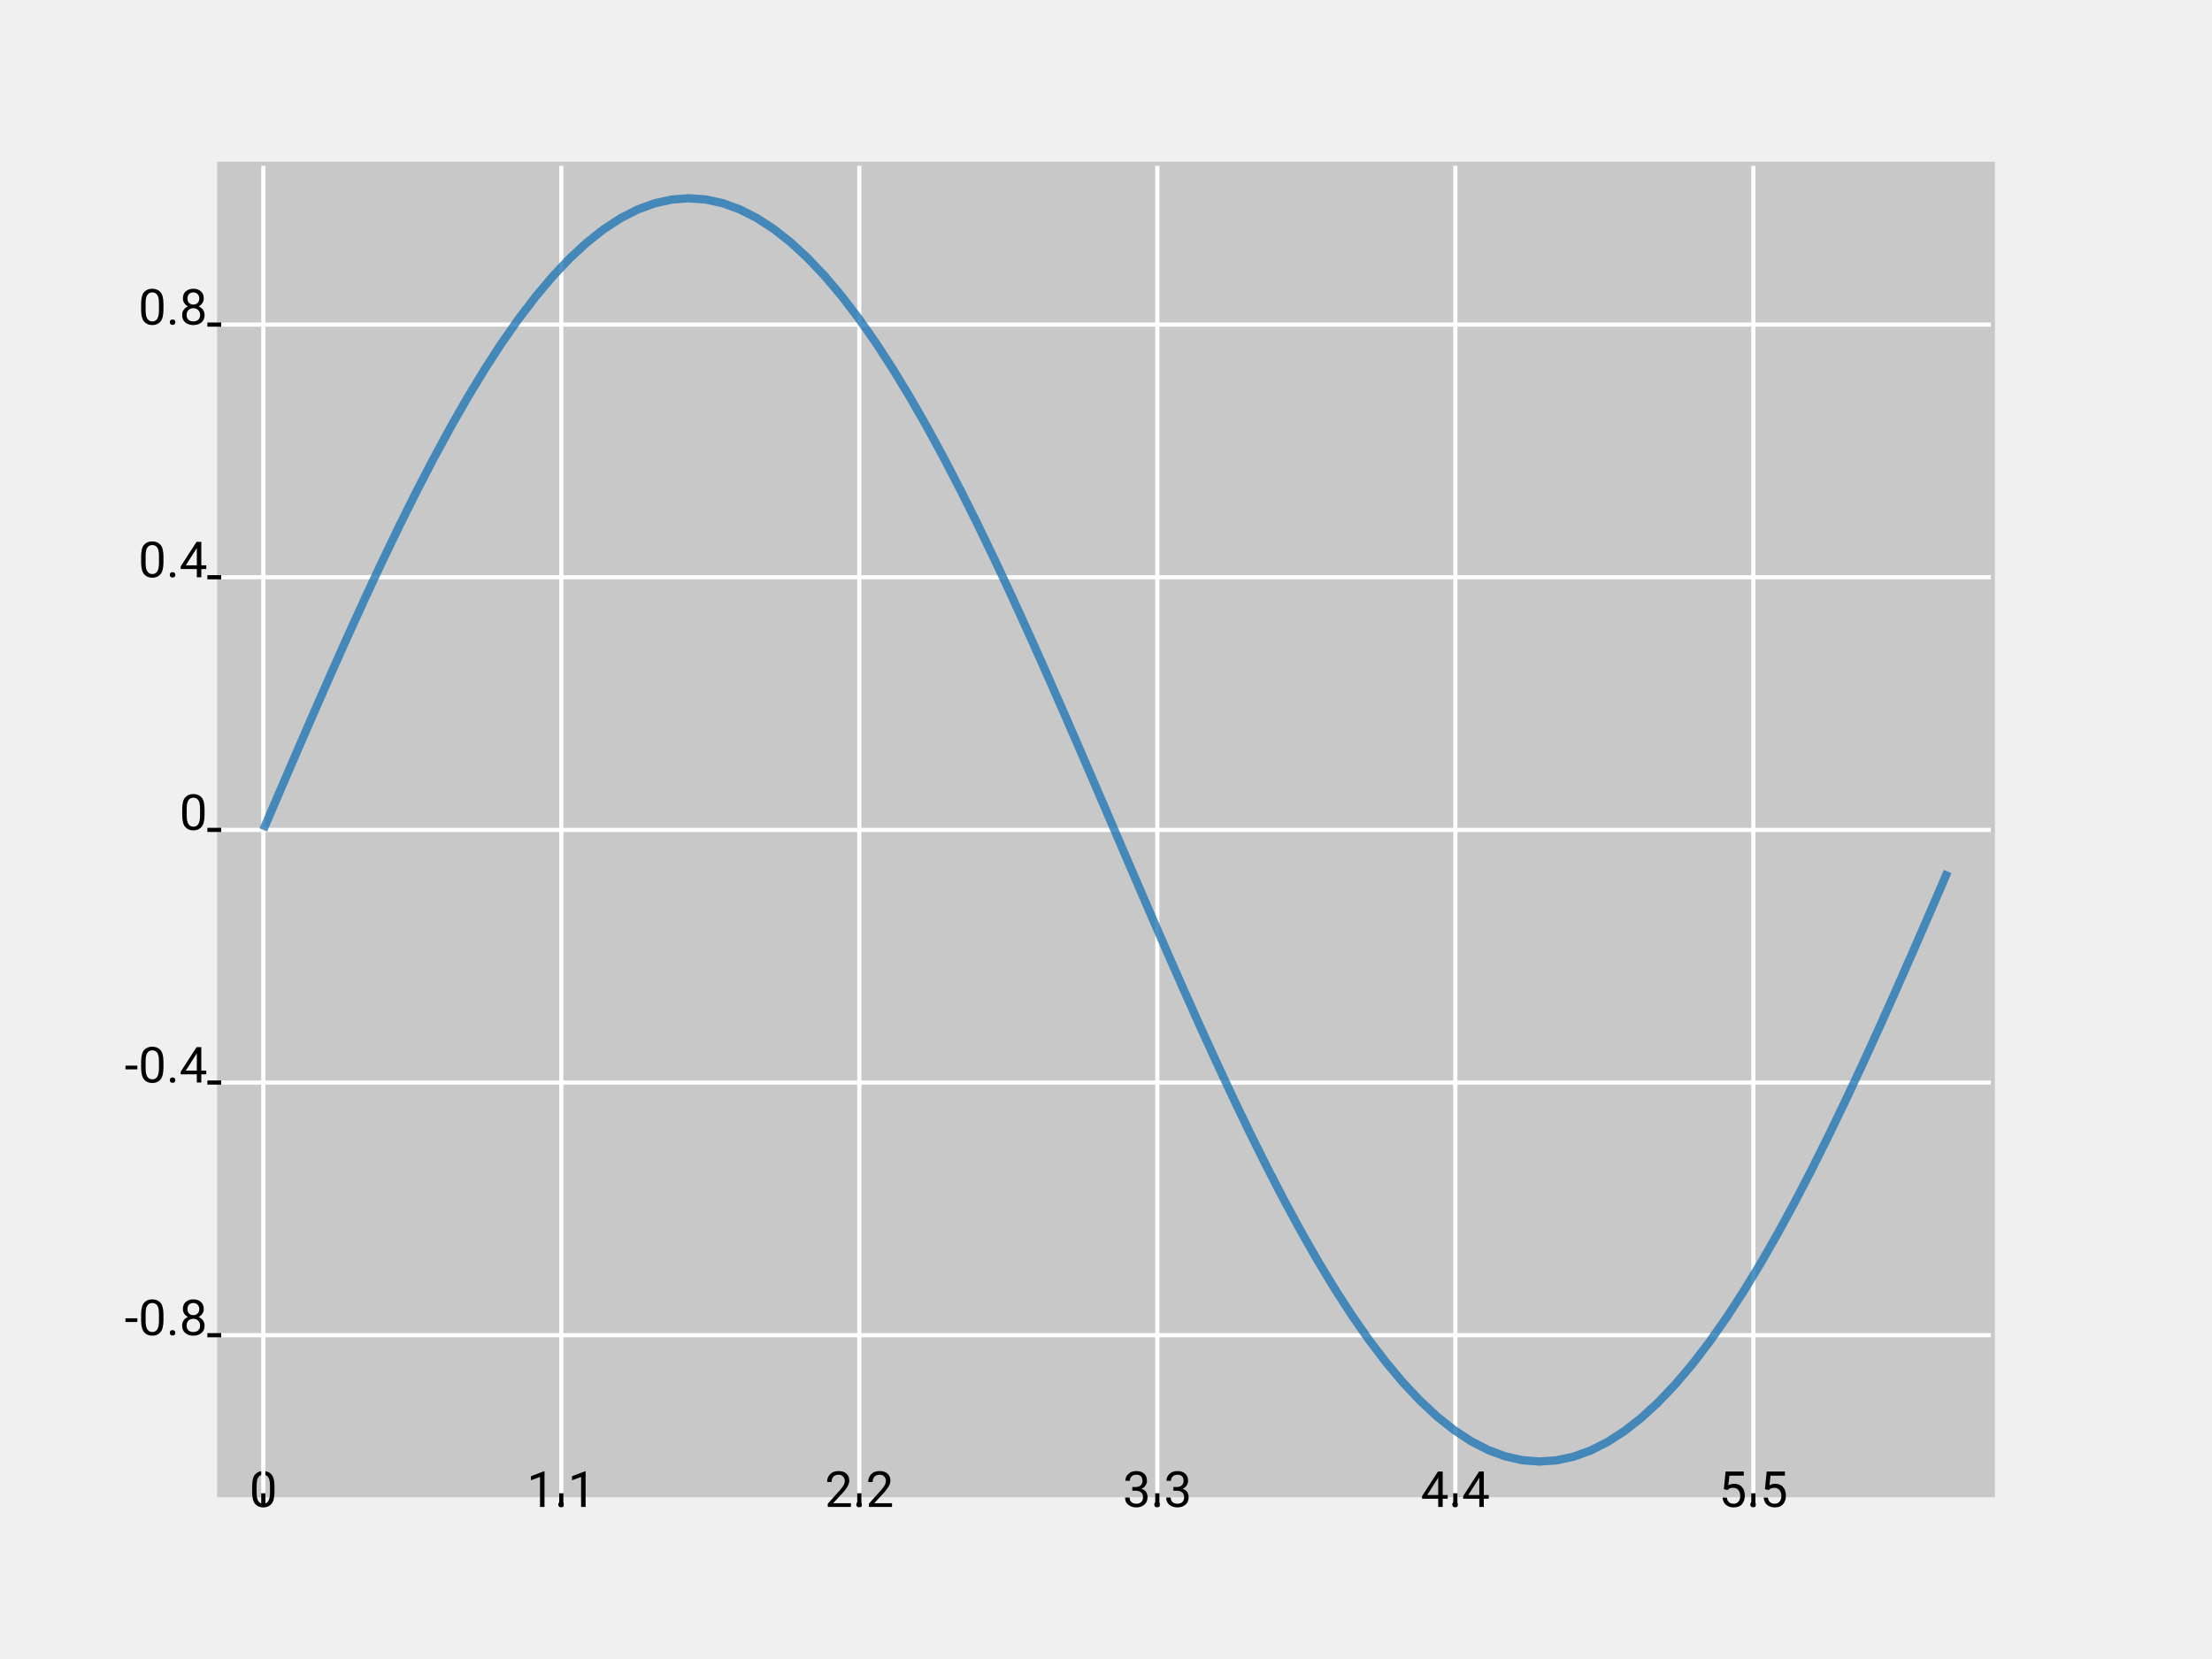
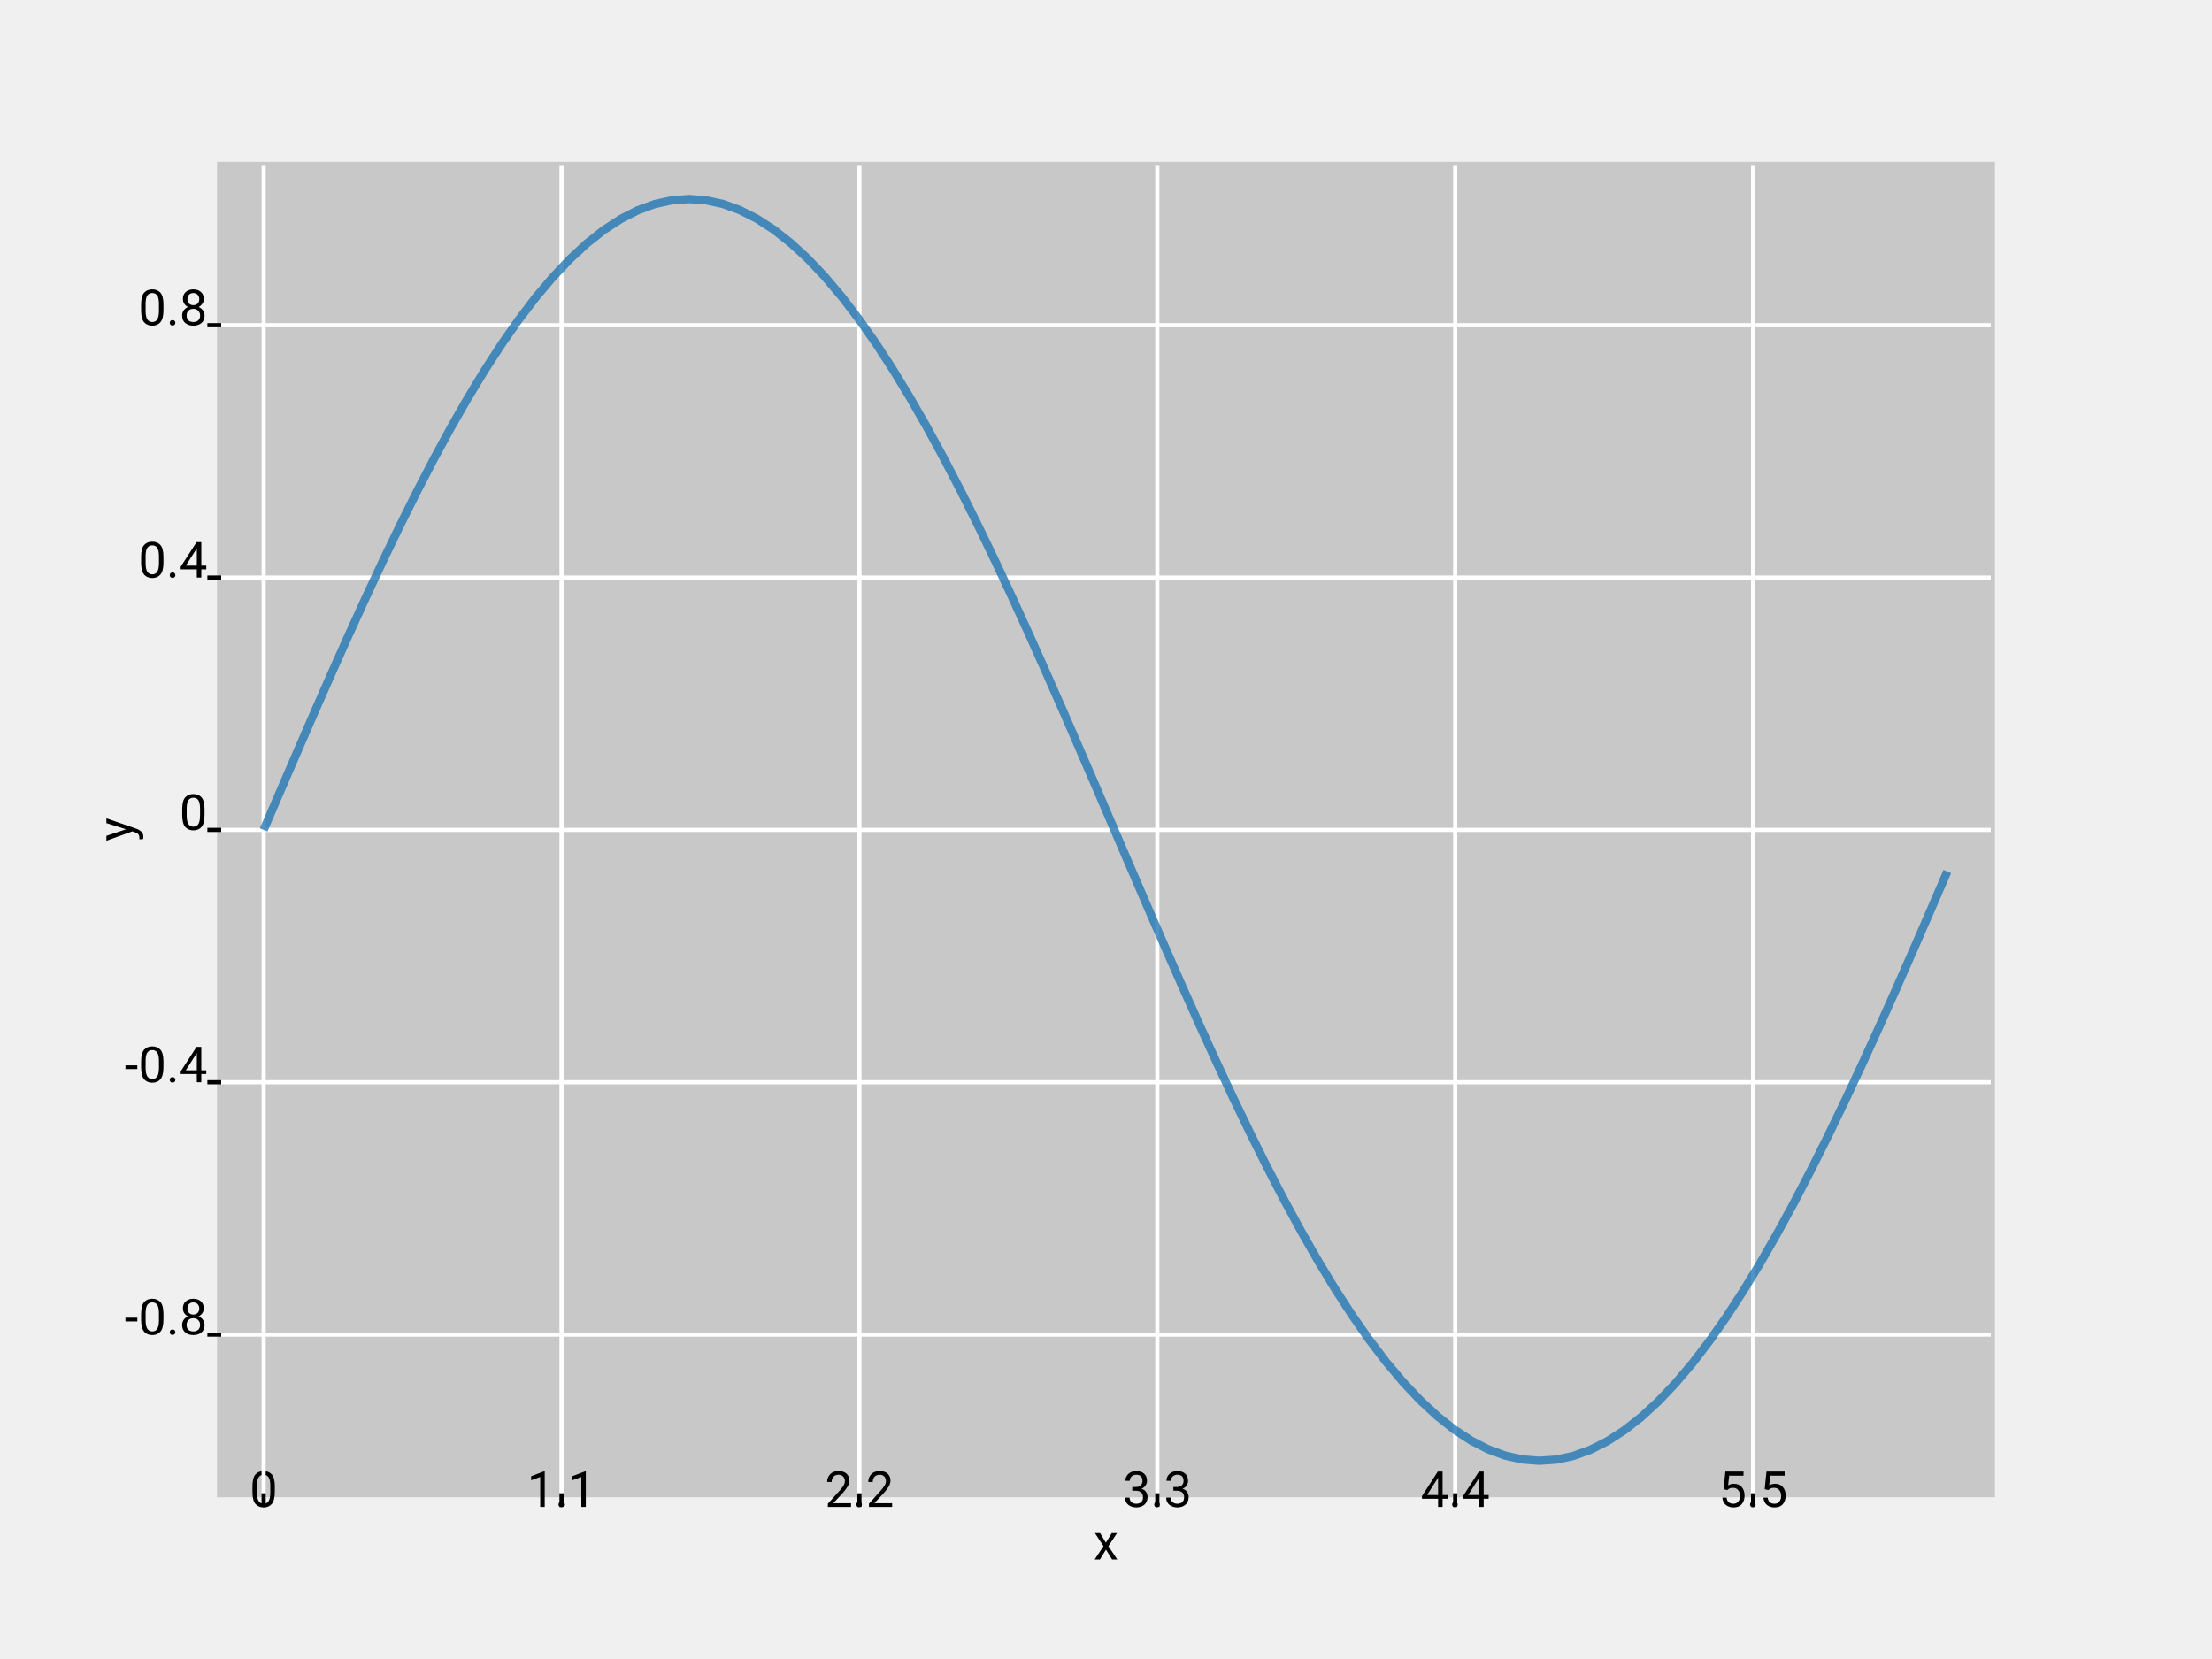
<svg xmlns="http://www.w3.org/2000/svg" width="800px" height="600px" version="1.1">
  <rect x="80" y="60" width="640" height="480" fill="#c8c8c8" fill-opacity="1" stroke="#c8c8c8" stroke-opacity="1" stroke-width="3">
</rect>
-   <text x="95.229" y="545" font-family="Roboto" font-size="18" text-anchor="middle" alignment-baseline="hanging" fill="#000000" fill-opacity="1">0</text>
-   <text x="203.007" y="545" font-family="Roboto" font-size="18" text-anchor="middle" alignment-baseline="hanging" fill="#000000" fill-opacity="1">1.1</text>
-   <text x="310.785" y="545" font-family="Roboto" font-size="18" text-anchor="middle" alignment-baseline="hanging" fill="#000000" fill-opacity="1">2.2</text>
-   <text x="418.563" y="545" font-family="Roboto" font-size="18" text-anchor="middle" alignment-baseline="hanging" fill="#000000" fill-opacity="1">3.3</text>
-   <text x="526.341" y="545" font-family="Roboto" font-size="18" text-anchor="middle" alignment-baseline="hanging" fill="#000000" fill-opacity="1">4.4</text>
-   <text x="634.119" y="545" font-family="Roboto" font-size="18" text-anchor="middle" alignment-baseline="hanging" fill="#000000" fill-opacity="1">5.5</text>
-   <text x="75" y="482.892" font-family="Roboto" font-size="18" text-anchor="end" alignment-baseline="middle" fill="#000000" fill-opacity="1">-0.8</text>
-   <text x="75" y="391.517" font-family="Roboto" font-size="18" text-anchor="end" alignment-baseline="middle" fill="#000000" fill-opacity="1">-0.4</text>
+   <text x="95.346" y="545" font-family="Roboto" font-size="18" text-anchor="middle" alignment-baseline="hanging" fill="#000000" fill-opacity="1">0</text>
+   <text x="203.082" y="545" font-family="Roboto" font-size="18" text-anchor="middle" alignment-baseline="hanging" fill="#000000" fill-opacity="1">1.1</text>
+   <text x="310.819" y="545" font-family="Roboto" font-size="18" text-anchor="middle" alignment-baseline="hanging" fill="#000000" fill-opacity="1">2.2</text>
+   <text x="418.556" y="545" font-family="Roboto" font-size="18" text-anchor="middle" alignment-baseline="hanging" fill="#000000" fill-opacity="1">3.3</text>
+   <text x="526.292" y="545" font-family="Roboto" font-size="18" text-anchor="middle" alignment-baseline="hanging" fill="#000000" fill-opacity="1">4.4</text>
+   <text x="634.029" y="545" font-family="Roboto" font-size="18" text-anchor="middle" alignment-baseline="hanging" fill="#000000" fill-opacity="1">5.5</text>
+   <text x="75" y="482.674" font-family="Roboto" font-size="18" text-anchor="end" alignment-baseline="middle" fill="#000000" fill-opacity="1">-0.8</text>
+   <text x="75" y="391.409" font-family="Roboto" font-size="18" text-anchor="end" alignment-baseline="middle" fill="#000000" fill-opacity="1">-0.4</text>
  <text x="75" y="300.143" font-family="Roboto" font-size="18" text-anchor="end" alignment-baseline="middle" fill="#000000" fill-opacity="1">0</text>
-   <text x="75" y="208.769" font-family="Roboto" font-size="18" text-anchor="end" alignment-baseline="middle" fill="#000000" fill-opacity="1">0.4</text>
-   <text x="75" y="117.394" font-family="Roboto" font-size="18" text-anchor="end" alignment-baseline="middle" fill="#000000" fill-opacity="1">0.8</text>
-   <path d=" M 95.229 545 L 95.229 540 M 203.007 545 L 203.007 540 M 310.785 545 L 310.785 540 M 418.563 545 L 418.563 540 M 526.341 545 L 526.341 540 M 634.119 545 L 634.119 540 M 75 482.892 L 80 482.892 M 75 391.517 L 80 391.517 M 75 300.143 L 80 300.143 M 75 208.769 L 80 208.769 M 75 117.394 L 80 117.394" stroke="#000000" stroke-opacity="1" stroke-width="1.5" fill-opacity="0" />
-   <path d=" M 95.229 60 L 95.229 540 M 203.007 60 L 203.007 540 M 310.785 60 L 310.785 540 M 418.563 60 L 418.563 540 M 526.341 60 L 526.341 540 M 634.119 60 L 634.119 540 M 80 482.892 L 720 482.892 M 80 391.517 L 720 391.517 M 80 300.143 L 720 300.143 M 80 208.769 L 720 208.769 M 80 117.394 L 720 117.394" stroke="#ffffff" stroke-opacity="1" stroke-width="1.5" fill-opacity="0" />
-   <path stroke="#1f77b4" stroke-opacity="0.784" stroke-width="3" fill-opacity="0" d=" M 95.229 300.143 L 101.382 285.807 L 107.535 271.527 L 113.688 257.36 L 119.842 243.362 L 125.995 229.587 L 132.148 216.091 L 138.301 202.926 L 144.454 190.144 L 150.607 177.796 L 156.76 165.931 L 162.914 154.594 L 169.067 143.832 L 175.22 133.685 L 181.373 124.195 L 187.526 115.399 L 193.679 107.331 L 199.832 100.023 L 205.986 93.504 L 212.139 87.8 L 218.292 82.933 L 224.445 78.922 L 230.598 75.784 L 236.751 73.53 L 242.904 72.169 L 249.058 71.707 L 255.211 72.146 L 261.364 73.484 L 267.517 75.715 L 273.67 78.832 L 279.823 82.82 L 285.977 87.666 L 292.13 93.349 L 298.283 99.848 L 304.436 107.136 L 310.589 115.185 L 316.742 123.963 L 322.895 133.436 L 329.048 143.567 L 335.202 154.314 L 341.355 165.637 L 347.508 177.489 L 353.661 189.826 L 359.814 202.597 L 365.967 215.753 L 372.12 229.241 L 378.274 243.009 L 384.427 257.003 L 390.58 271.166 L 396.733 285.444 L 402.886 299.779 L 409.039 314.116 L 415.192 328.398 L 421.346 342.569 L 427.499 356.572 L 433.652 370.353 L 439.805 383.857 L 445.958 397.031 L 452.111 409.823 L 458.265 422.182 L 464.418 434.061 L 470.571 445.411 L 476.724 456.189 L 482.877 466.352 L 489.03 475.859 L 495.183 484.673 L 501.337 492.76 L 507.49 500.088 L 513.643 506.627 L 519.796 512.352 L 525.949 517.241 L 532.102 521.273 L 538.255 524.434 L 544.409 526.71 L 550.562 528.094 L 556.715 528.578 L 562.868 528.162 L 569.021 526.847 L 575.174 524.638 L 581.327 521.544 L 587.481 517.578 L 593.634 512.754 L 599.787 507.091 L 605.94 500.613 L 612.093 493.345 L 618.246 485.314 L 624.399 476.554 L 630.553 467.098 L 636.706 456.984 L 642.859 446.252 L 649.012 434.944 L 655.165 423.104 L 661.318 410.779 L 667.471 398.018 L 673.625 384.871 L 679.778 371.391 L 685.931 357.629 L 692.084 343.641 L 698.237 329.481 L 704.39 315.206">
-     <animate attributeName="d" repeatCount="indefinite" begin="0s" dur="0s" values=" M 95.229 300.143 L 101.382 285.807 L 107.535 271.527 L 113.688 257.36 L 119.842 243.362 L 125.995 229.587 L 132.148 216.091 L 138.301 202.926 L 144.454 190.144 L 150.607 177.796 L 156.76 165.931 L 162.914 154.594 L 169.067 143.832 L 175.22 133.685 L 181.373 124.195 L 187.526 115.399 L 193.679 107.331 L 199.832 100.023 L 205.986 93.504 L 212.139 87.8 L 218.292 82.933 L 224.445 78.922 L 230.598 75.784 L 236.751 73.53 L 242.904 72.169 L 249.058 71.707 L 255.211 72.146 L 261.364 73.484 L 267.517 75.715 L 273.67 78.832 L 279.823 82.82 L 285.977 87.666 L 292.13 93.349 L 298.283 99.848 L 304.436 107.136 L 310.589 115.185 L 316.742 123.963 L 322.895 133.436 L 329.048 143.567 L 335.202 154.314 L 341.355 165.637 L 347.508 177.489 L 353.661 189.826 L 359.814 202.597 L 365.967 215.753 L 372.12 229.241 L 378.274 243.009 L 384.427 257.003 L 390.58 271.166 L 396.733 285.444 L 402.886 299.779 L 409.039 314.116 L 415.192 328.398 L 421.346 342.569 L 427.499 356.572 L 433.652 370.353 L 439.805 383.857 L 445.958 397.031 L 452.111 409.823 L 458.265 422.182 L 464.418 434.061 L 470.571 445.411 L 476.724 456.189 L 482.877 466.352 L 489.03 475.859 L 495.183 484.673 L 501.337 492.76 L 507.49 500.088 L 513.643 506.627 L 519.796 512.352 L 525.949 517.241 L 532.102 521.273 L 538.255 524.434 L 544.409 526.71 L 550.562 528.094 L 556.715 528.578 L 562.868 528.162 L 569.021 526.847 L 575.174 524.638 L 581.327 521.544 L 587.481 517.578 L 593.634 512.754 L 599.787 507.091 L 605.94 500.613 L 612.093 493.345 L 618.246 485.314 L 624.399 476.554 L 630.553 467.098 L 636.706 456.984 L 642.859 446.252 L 649.012 434.944 L 655.165 423.104 L 661.318 410.779 L 667.471 398.018 L 673.625 384.871 L 679.778 371.391 L 685.931 357.629 L 692.084 343.641 L 698.237 329.481 L 704.39 315.206" keyTimes="-nan" />
+   <text x="75" y="208.878" font-family="Roboto" font-size="18" text-anchor="end" alignment-baseline="middle" fill="#000000" fill-opacity="1">0.4</text>
+   <text x="75" y="117.612" font-family="Roboto" font-size="18" text-anchor="end" alignment-baseline="middle" fill="#000000" fill-opacity="1">0.8</text>
+   <path d=" M 95.346 545 L 95.346 540 M 203.082 545 L 203.082 540 M 310.819 545 L 310.819 540 M 418.556 545 L 418.556 540 M 526.292 545 L 526.292 540 M 634.029 545 L 634.029 540 M 75 482.674 L 80 482.674 M 75 391.409 L 80 391.409 M 75 300.143 L 80 300.143 M 75 208.878 L 80 208.878 M 75 117.612 L 80 117.612" stroke="#000000" stroke-opacity="1" stroke-width="1.5" fill-opacity="0" />
+   <path d=" M 95.346 60 L 95.346 540 M 203.082 60 L 203.082 540 M 310.819 60 L 310.819 540 M 418.556 60 L 418.556 540 M 526.292 60 L 526.292 540 M 634.029 60 L 634.029 540 M 80 482.674 L 720 482.674 M 80 391.409 L 720 391.409 M 80 300.143 L 720 300.143 M 80 208.878 L 720 208.878 M 80 117.612 L 720 117.612" stroke="#ffffff" stroke-opacity="1" stroke-width="1.5" fill-opacity="0" />
+   <text x="400" y="564" font-family="Roboto" font-size="18" text-anchor="middle" alignment-baseline="hanging" fill="#000000" fill-opacity="1">x</text>
+   <text x="0" y="0" font-family="Roboto" font-size="18" text-anchor="middle" alignment-baseline="baseline" fill="#000000" fill-opacity="1" transform="matrix(-4.37114e-08 -1 1 -4.37114e-08 48 300)">y</text>
+   <path stroke="#1f77b4" stroke-opacity="0.784" stroke-width="3" fill-opacity="0" d=" M 95.346 300.143 L 101.497 285.824 L 107.647 271.561 L 113.798 257.411 L 119.949 243.429 L 126.1 229.671 L 132.25 216.191 L 138.401 203.042 L 144.552 190.275 L 150.703 177.942 L 156.854 166.091 L 163.004 154.768 L 169.155 144.018 L 175.306 133.884 L 181.457 124.405 L 187.608 115.619 L 193.758 107.56 L 199.909 100.261 L 206.06 93.75 L 212.211 88.053 L 218.361 83.191 L 224.512 79.185 L 230.663 76.051 L 236.814 73.799 L 242.965 72.44 L 249.115 71.979 L 255.266 72.418 L 261.417 73.754 L 267.568 75.983 L 273.719 79.095 L 279.869 83.079 L 286.02 87.919 L 292.171 93.595 L 298.322 100.086 L 304.472 107.366 L 310.623 115.405 L 316.774 124.173 L 322.925 133.635 L 329.076 143.753 L 335.226 154.488 L 341.377 165.797 L 347.528 177.635 L 353.679 189.957 L 359.83 202.713 L 365.98 215.853 L 372.131 229.326 L 378.282 243.077 L 384.433 257.054 L 390.583 271.2 L 396.734 285.461 L 402.885 299.78 L 409.036 314.1 L 415.187 328.365 L 421.337 342.518 L 427.488 356.505 L 433.639 370.269 L 439.79 383.757 L 445.941 396.916 L 452.091 409.692 L 458.242 422.037 L 464.393 433.901 L 470.544 445.238 L 476.694 456.003 L 482.845 466.154 L 488.996 475.65 L 495.147 484.453 L 501.298 492.531 L 507.448 499.85 L 513.599 506.381 L 519.75 512.099 L 525.901 516.982 L 532.051 521.01 L 538.202 524.167 L 544.353 526.441 L 550.504 527.822 L 556.655 528.306 L 562.805 527.891 L 568.956 526.577 L 575.107 524.371 L 581.258 521.281 L 587.409 517.319 L 593.559 512.5 L 599.71 506.845 L 605.861 500.374 L 612.012 493.115 L 618.162 485.094 L 624.313 476.344 L 630.464 466.899 L 636.615 456.798 L 642.766 446.078 L 648.916 434.783 L 655.067 422.957 L 661.218 410.647 L 667.369 397.902 L 673.52 384.771 L 679.67 371.306 L 685.821 357.561 L 691.972 343.589 L 698.123 329.446 L 704.273 315.188">
+     <animate attributeName="d" repeatCount="indefinite" begin="0s" dur="0s" values=" M 95.346 300.143 L 101.497 285.824 L 107.647 271.561 L 113.798 257.411 L 119.949 243.429 L 126.1 229.671 L 132.25 216.191 L 138.401 203.042 L 144.552 190.275 L 150.703 177.942 L 156.854 166.091 L 163.004 154.768 L 169.155 144.018 L 175.306 133.884 L 181.457 124.405 L 187.608 115.619 L 193.758 107.56 L 199.909 100.261 L 206.06 93.75 L 212.211 88.053 L 218.361 83.191 L 224.512 79.185 L 230.663 76.051 L 236.814 73.799 L 242.965 72.44 L 249.115 71.979 L 255.266 72.418 L 261.417 73.754 L 267.568 75.983 L 273.719 79.095 L 279.869 83.079 L 286.02 87.919 L 292.171 93.595 L 298.322 100.086 L 304.472 107.366 L 310.623 115.405 L 316.774 124.173 L 322.925 133.635 L 329.076 143.753 L 335.226 154.488 L 341.377 165.797 L 347.528 177.635 L 353.679 189.957 L 359.83 202.713 L 365.98 215.853 L 372.131 229.326 L 378.282 243.077 L 384.433 257.054 L 390.583 271.2 L 396.734 285.461 L 402.885 299.78 L 409.036 314.1 L 415.187 328.365 L 421.337 342.518 L 427.488 356.505 L 433.639 370.269 L 439.79 383.757 L 445.941 396.916 L 452.091 409.692 L 458.242 422.037 L 464.393 433.901 L 470.544 445.238 L 476.694 456.003 L 482.845 466.154 L 488.996 475.65 L 495.147 484.453 L 501.298 492.531 L 507.448 499.85 L 513.599 506.381 L 519.75 512.099 L 525.901 516.982 L 532.051 521.01 L 538.202 524.167 L 544.353 526.441 L 550.504 527.822 L 556.655 528.306 L 562.805 527.891 L 568.956 526.577 L 575.107 524.371 L 581.258 521.281 L 587.409 517.319 L 593.559 512.5 L 599.71 506.845 L 605.861 500.374 L 612.012 493.115 L 618.162 485.094 L 624.313 476.344 L 630.464 466.899 L 636.615 456.798 L 642.766 446.078 L 648.916 434.783 L 655.067 422.957 L 661.218 410.647 L 667.369 397.902 L 673.52 384.771 L 679.67 371.306 L 685.821 357.561 L 691.972 343.589 L 698.123 329.446 L 704.273 315.188" keyTimes="-nan" />
  </path>
-   <circle cx="95.23" cy="300.1" r="6" fill="#1f77b4" fill-opacity="0" stroke="#000000" stroke-opacity="0" stroke-width="3">
- </circle>
-   <circle cx="101.4" cy="285.8" r="6" fill="#1f77b4" fill-opacity="0" stroke="#000000" stroke-opacity="0" stroke-width="3">
- </circle>
-   <circle cx="107.5" cy="271.5" r="6" fill="#1f77b4" fill-opacity="0" stroke="#000000" stroke-opacity="0" stroke-width="3">
- </circle>
-   <circle cx="113.7" cy="257.4" r="6" fill="#1f77b4" fill-opacity="0" stroke="#000000" stroke-opacity="0" stroke-width="3">
- </circle>
-   <circle cx="119.8" cy="243.4" r="6" fill="#1f77b4" fill-opacity="0" stroke="#000000" stroke-opacity="0" stroke-width="3">
- </circle>
-   <circle cx="126" cy="229.6" r="6" fill="#1f77b4" fill-opacity="0" stroke="#000000" stroke-opacity="0" stroke-width="3">
- </circle>
-   <circle cx="132.1" cy="216.1" r="6" fill="#1f77b4" fill-opacity="0" stroke="#000000" stroke-opacity="0" stroke-width="3">
- </circle>
-   <circle cx="138.3" cy="202.9" r="6" fill="#1f77b4" fill-opacity="0" stroke="#000000" stroke-opacity="0" stroke-width="3">
- </circle>
-   <circle cx="144.5" cy="190.1" r="6" fill="#1f77b4" fill-opacity="0" stroke="#000000" stroke-opacity="0" stroke-width="3">
- </circle>
-   <circle cx="150.6" cy="177.8" r="6" fill="#1f77b4" fill-opacity="0" stroke="#000000" stroke-opacity="0" stroke-width="3">
- </circle>
-   <circle cx="156.8" cy="165.9" r="6" fill="#1f77b4" fill-opacity="0" stroke="#000000" stroke-opacity="0" stroke-width="3">
- </circle>
-   <circle cx="162.9" cy="154.6" r="6" fill="#1f77b4" fill-opacity="0" stroke="#000000" stroke-opacity="0" stroke-width="3">
- </circle>
-   <circle cx="169.1" cy="143.8" r="6" fill="#1f77b4" fill-opacity="0" stroke="#000000" stroke-opacity="0" stroke-width="3">
- </circle>
-   <circle cx="175.2" cy="133.7" r="6" fill="#1f77b4" fill-opacity="0" stroke="#000000" stroke-opacity="0" stroke-width="3">
- </circle>
-   <circle cx="181.4" cy="124.2" r="6" fill="#1f77b4" fill-opacity="0" stroke="#000000" stroke-opacity="0" stroke-width="3">
- </circle>
-   <circle cx="187.5" cy="115.4" r="6" fill="#1f77b4" fill-opacity="0" stroke="#000000" stroke-opacity="0" stroke-width="3">
- </circle>
-   <circle cx="193.7" cy="107.3" r="6" fill="#1f77b4" fill-opacity="0" stroke="#000000" stroke-opacity="0" stroke-width="3">
- </circle>
-   <circle cx="199.8" cy="100" r="6" fill="#1f77b4" fill-opacity="0" stroke="#000000" stroke-opacity="0" stroke-width="3">
- </circle>
-   <circle cx="206" cy="93.5" r="6" fill="#1f77b4" fill-opacity="0" stroke="#000000" stroke-opacity="0" stroke-width="3">
- </circle>
-   <circle cx="212.1" cy="87.8" r="6" fill="#1f77b4" fill-opacity="0" stroke="#000000" stroke-opacity="0" stroke-width="3">
- </circle>
-   <circle cx="218.3" cy="82.93" r="6" fill="#1f77b4" fill-opacity="0" stroke="#000000" stroke-opacity="0" stroke-width="3">
- </circle>
-   <circle cx="224.4" cy="78.92" r="6" fill="#1f77b4" fill-opacity="0" stroke="#000000" stroke-opacity="0" stroke-width="3">
- </circle>
-   <circle cx="230.6" cy="75.78" r="6" fill="#1f77b4" fill-opacity="0" stroke="#000000" stroke-opacity="0" stroke-width="3">
- </circle>
-   <circle cx="236.8" cy="73.53" r="6" fill="#1f77b4" fill-opacity="0" stroke="#000000" stroke-opacity="0" stroke-width="3">
- </circle>
-   <circle cx="242.9" cy="72.17" r="6" fill="#1f77b4" fill-opacity="0" stroke="#000000" stroke-opacity="0" stroke-width="3">
- </circle>
-   <circle cx="249.1" cy="71.71" r="6" fill="#1f77b4" fill-opacity="0" stroke="#000000" stroke-opacity="0" stroke-width="3">
- </circle>
-   <circle cx="255.2" cy="72.15" r="6" fill="#1f77b4" fill-opacity="0" stroke="#000000" stroke-opacity="0" stroke-width="3">
- </circle>
-   <circle cx="261.4" cy="73.48" r="6" fill="#1f77b4" fill-opacity="0" stroke="#000000" stroke-opacity="0" stroke-width="3">
- </circle>
-   <circle cx="267.5" cy="75.72" r="6" fill="#1f77b4" fill-opacity="0" stroke="#000000" stroke-opacity="0" stroke-width="3">
- </circle>
-   <circle cx="273.7" cy="78.83" r="6" fill="#1f77b4" fill-opacity="0" stroke="#000000" stroke-opacity="0" stroke-width="3">
- </circle>
-   <circle cx="279.8" cy="82.82" r="6" fill="#1f77b4" fill-opacity="0" stroke="#000000" stroke-opacity="0" stroke-width="3">
- </circle>
-   <circle cx="286" cy="87.67" r="6" fill="#1f77b4" fill-opacity="0" stroke="#000000" stroke-opacity="0" stroke-width="3">
- </circle>
-   <circle cx="292.1" cy="93.35" r="6" fill="#1f77b4" fill-opacity="0" stroke="#000000" stroke-opacity="0" stroke-width="3">
- </circle>
-   <circle cx="298.3" cy="99.85" r="6" fill="#1f77b4" fill-opacity="0" stroke="#000000" stroke-opacity="0" stroke-width="3">
- </circle>
-   <circle cx="304.4" cy="107.1" r="6" fill="#1f77b4" fill-opacity="0" stroke="#000000" stroke-opacity="0" stroke-width="3">
- </circle>
-   <circle cx="310.6" cy="115.2" r="6" fill="#1f77b4" fill-opacity="0" stroke="#000000" stroke-opacity="0" stroke-width="3">
- </circle>
-   <circle cx="316.7" cy="124" r="6" fill="#1f77b4" fill-opacity="0" stroke="#000000" stroke-opacity="0" stroke-width="3">
- </circle>
-   <circle cx="322.9" cy="133.4" r="6" fill="#1f77b4" fill-opacity="0" stroke="#000000" stroke-opacity="0" stroke-width="3">
- </circle>
-   <circle cx="329" cy="143.6" r="6" fill="#1f77b4" fill-opacity="0" stroke="#000000" stroke-opacity="0" stroke-width="3">
- </circle>
-   <circle cx="335.2" cy="154.3" r="6" fill="#1f77b4" fill-opacity="0" stroke="#000000" stroke-opacity="0" stroke-width="3">
- </circle>
-   <circle cx="341.4" cy="165.6" r="6" fill="#1f77b4" fill-opacity="0" stroke="#000000" stroke-opacity="0" stroke-width="3">
- </circle>
-   <circle cx="347.5" cy="177.5" r="6" fill="#1f77b4" fill-opacity="0" stroke="#000000" stroke-opacity="0" stroke-width="3">
- </circle>
-   <circle cx="353.7" cy="189.8" r="6" fill="#1f77b4" fill-opacity="0" stroke="#000000" stroke-opacity="0" stroke-width="3">
- </circle>
-   <circle cx="359.8" cy="202.6" r="6" fill="#1f77b4" fill-opacity="0" stroke="#000000" stroke-opacity="0" stroke-width="3">
- </circle>
-   <circle cx="366" cy="215.8" r="6" fill="#1f77b4" fill-opacity="0" stroke="#000000" stroke-opacity="0" stroke-width="3">
- </circle>
-   <circle cx="372.1" cy="229.2" r="6" fill="#1f77b4" fill-opacity="0" stroke="#000000" stroke-opacity="0" stroke-width="3">
- </circle>
-   <circle cx="378.3" cy="243" r="6" fill="#1f77b4" fill-opacity="0" stroke="#000000" stroke-opacity="0" stroke-width="3">
- </circle>
-   <circle cx="384.4" cy="257" r="6" fill="#1f77b4" fill-opacity="0" stroke="#000000" stroke-opacity="0" stroke-width="3">
+   <circle cx="95.35" cy="300.1" r="6" fill="#1f77b4" fill-opacity="0" stroke="#000000" stroke-opacity="0" stroke-width="3">
+ </circle>
+   <circle cx="101.5" cy="285.8" r="6" fill="#1f77b4" fill-opacity="0" stroke="#000000" stroke-opacity="0" stroke-width="3">
+ </circle>
+   <circle cx="107.6" cy="271.6" r="6" fill="#1f77b4" fill-opacity="0" stroke="#000000" stroke-opacity="0" stroke-width="3">
+ </circle>
+   <circle cx="113.8" cy="257.4" r="6" fill="#1f77b4" fill-opacity="0" stroke="#000000" stroke-opacity="0" stroke-width="3">
+ </circle>
+   <circle cx="119.9" cy="243.4" r="6" fill="#1f77b4" fill-opacity="0" stroke="#000000" stroke-opacity="0" stroke-width="3">
+ </circle>
+   <circle cx="126.1" cy="229.7" r="6" fill="#1f77b4" fill-opacity="0" stroke="#000000" stroke-opacity="0" stroke-width="3">
+ </circle>
+   <circle cx="132.3" cy="216.2" r="6" fill="#1f77b4" fill-opacity="0" stroke="#000000" stroke-opacity="0" stroke-width="3">
+ </circle>
+   <circle cx="138.4" cy="203" r="6" fill="#1f77b4" fill-opacity="0" stroke="#000000" stroke-opacity="0" stroke-width="3">
+ </circle>
+   <circle cx="144.6" cy="190.3" r="6" fill="#1f77b4" fill-opacity="0" stroke="#000000" stroke-opacity="0" stroke-width="3">
+ </circle>
+   <circle cx="150.7" cy="177.9" r="6" fill="#1f77b4" fill-opacity="0" stroke="#000000" stroke-opacity="0" stroke-width="3">
+ </circle>
+   <circle cx="156.9" cy="166.1" r="6" fill="#1f77b4" fill-opacity="0" stroke="#000000" stroke-opacity="0" stroke-width="3">
+ </circle>
+   <circle cx="163" cy="154.8" r="6" fill="#1f77b4" fill-opacity="0" stroke="#000000" stroke-opacity="0" stroke-width="3">
+ </circle>
+   <circle cx="169.2" cy="144" r="6" fill="#1f77b4" fill-opacity="0" stroke="#000000" stroke-opacity="0" stroke-width="3">
+ </circle>
+   <circle cx="175.3" cy="133.9" r="6" fill="#1f77b4" fill-opacity="0" stroke="#000000" stroke-opacity="0" stroke-width="3">
+ </circle>
+   <circle cx="181.5" cy="124.4" r="6" fill="#1f77b4" fill-opacity="0" stroke="#000000" stroke-opacity="0" stroke-width="3">
+ </circle>
+   <circle cx="187.6" cy="115.6" r="6" fill="#1f77b4" fill-opacity="0" stroke="#000000" stroke-opacity="0" stroke-width="3">
+ </circle>
+   <circle cx="193.8" cy="107.6" r="6" fill="#1f77b4" fill-opacity="0" stroke="#000000" stroke-opacity="0" stroke-width="3">
+ </circle>
+   <circle cx="199.9" cy="100.3" r="6" fill="#1f77b4" fill-opacity="0" stroke="#000000" stroke-opacity="0" stroke-width="3">
+ </circle>
+   <circle cx="206.1" cy="93.75" r="6" fill="#1f77b4" fill-opacity="0" stroke="#000000" stroke-opacity="0" stroke-width="3">
+ </circle>
+   <circle cx="212.2" cy="88.05" r="6" fill="#1f77b4" fill-opacity="0" stroke="#000000" stroke-opacity="0" stroke-width="3">
+ </circle>
+   <circle cx="218.4" cy="83.19" r="6" fill="#1f77b4" fill-opacity="0" stroke="#000000" stroke-opacity="0" stroke-width="3">
+ </circle>
+   <circle cx="224.5" cy="79.19" r="6" fill="#1f77b4" fill-opacity="0" stroke="#000000" stroke-opacity="0" stroke-width="3">
+ </circle>
+   <circle cx="230.7" cy="76.05" r="6" fill="#1f77b4" fill-opacity="0" stroke="#000000" stroke-opacity="0" stroke-width="3">
+ </circle>
+   <circle cx="236.8" cy="73.8" r="6" fill="#1f77b4" fill-opacity="0" stroke="#000000" stroke-opacity="0" stroke-width="3">
+ </circle>
+   <circle cx="243" cy="72.44" r="6" fill="#1f77b4" fill-opacity="0" stroke="#000000" stroke-opacity="0" stroke-width="3">
+ </circle>
+   <circle cx="249.1" cy="71.98" r="6" fill="#1f77b4" fill-opacity="0" stroke="#000000" stroke-opacity="0" stroke-width="3">
+ </circle>
+   <circle cx="255.3" cy="72.42" r="6" fill="#1f77b4" fill-opacity="0" stroke="#000000" stroke-opacity="0" stroke-width="3">
+ </circle>
+   <circle cx="261.4" cy="73.75" r="6" fill="#1f77b4" fill-opacity="0" stroke="#000000" stroke-opacity="0" stroke-width="3">
+ </circle>
+   <circle cx="267.6" cy="75.98" r="6" fill="#1f77b4" fill-opacity="0" stroke="#000000" stroke-opacity="0" stroke-width="3">
+ </circle>
+   <circle cx="273.7" cy="79.1" r="6" fill="#1f77b4" fill-opacity="0" stroke="#000000" stroke-opacity="0" stroke-width="3">
+ </circle>
+   <circle cx="279.9" cy="83.08" r="6" fill="#1f77b4" fill-opacity="0" stroke="#000000" stroke-opacity="0" stroke-width="3">
+ </circle>
+   <circle cx="286" cy="87.92" r="6" fill="#1f77b4" fill-opacity="0" stroke="#000000" stroke-opacity="0" stroke-width="3">
+ </circle>
+   <circle cx="292.2" cy="93.6" r="6" fill="#1f77b4" fill-opacity="0" stroke="#000000" stroke-opacity="0" stroke-width="3">
+ </circle>
+   <circle cx="298.3" cy="100.1" r="6" fill="#1f77b4" fill-opacity="0" stroke="#000000" stroke-opacity="0" stroke-width="3">
+ </circle>
+   <circle cx="304.5" cy="107.4" r="6" fill="#1f77b4" fill-opacity="0" stroke="#000000" stroke-opacity="0" stroke-width="3">
+ </circle>
+   <circle cx="310.6" cy="115.4" r="6" fill="#1f77b4" fill-opacity="0" stroke="#000000" stroke-opacity="0" stroke-width="3">
+ </circle>
+   <circle cx="316.8" cy="124.2" r="6" fill="#1f77b4" fill-opacity="0" stroke="#000000" stroke-opacity="0" stroke-width="3">
+ </circle>
+   <circle cx="322.9" cy="133.6" r="6" fill="#1f77b4" fill-opacity="0" stroke="#000000" stroke-opacity="0" stroke-width="3">
+ </circle>
+   <circle cx="329.1" cy="143.8" r="6" fill="#1f77b4" fill-opacity="0" stroke="#000000" stroke-opacity="0" stroke-width="3">
+ </circle>
+   <circle cx="335.2" cy="154.5" r="6" fill="#1f77b4" fill-opacity="0" stroke="#000000" stroke-opacity="0" stroke-width="3">
+ </circle>
+   <circle cx="341.4" cy="165.8" r="6" fill="#1f77b4" fill-opacity="0" stroke="#000000" stroke-opacity="0" stroke-width="3">
+ </circle>
+   <circle cx="347.5" cy="177.6" r="6" fill="#1f77b4" fill-opacity="0" stroke="#000000" stroke-opacity="0" stroke-width="3">
+ </circle>
+   <circle cx="353.7" cy="190" r="6" fill="#1f77b4" fill-opacity="0" stroke="#000000" stroke-opacity="0" stroke-width="3">
+ </circle>
+   <circle cx="359.8" cy="202.7" r="6" fill="#1f77b4" fill-opacity="0" stroke="#000000" stroke-opacity="0" stroke-width="3">
+ </circle>
+   <circle cx="366" cy="215.9" r="6" fill="#1f77b4" fill-opacity="0" stroke="#000000" stroke-opacity="0" stroke-width="3">
+ </circle>
+   <circle cx="372.1" cy="229.3" r="6" fill="#1f77b4" fill-opacity="0" stroke="#000000" stroke-opacity="0" stroke-width="3">
+ </circle>
+   <circle cx="378.3" cy="243.1" r="6" fill="#1f77b4" fill-opacity="0" stroke="#000000" stroke-opacity="0" stroke-width="3">
+ </circle>
+   <circle cx="384.4" cy="257.1" r="6" fill="#1f77b4" fill-opacity="0" stroke="#000000" stroke-opacity="0" stroke-width="3">
</circle>
  <circle cx="390.6" cy="271.2" r="6" fill="#1f77b4" fill-opacity="0" stroke="#000000" stroke-opacity="0" stroke-width="3">
</circle>
-   <circle cx="396.7" cy="285.4" r="6" fill="#1f77b4" fill-opacity="0" stroke="#000000" stroke-opacity="0" stroke-width="3">
+   <circle cx="396.7" cy="285.5" r="6" fill="#1f77b4" fill-opacity="0" stroke="#000000" stroke-opacity="0" stroke-width="3">
</circle>
  <circle cx="402.9" cy="299.8" r="6" fill="#1f77b4" fill-opacity="0" stroke="#000000" stroke-opacity="0" stroke-width="3">
</circle>
  <circle cx="409" cy="314.1" r="6" fill="#1f77b4" fill-opacity="0" stroke="#000000" stroke-opacity="0" stroke-width="3">
</circle>
  <circle cx="415.2" cy="328.4" r="6" fill="#1f77b4" fill-opacity="0" stroke="#000000" stroke-opacity="0" stroke-width="3">
</circle>
-   <circle cx="421.3" cy="342.6" r="6" fill="#1f77b4" fill-opacity="0" stroke="#000000" stroke-opacity="0" stroke-width="3">
- </circle>
-   <circle cx="427.5" cy="356.6" r="6" fill="#1f77b4" fill-opacity="0" stroke="#000000" stroke-opacity="0" stroke-width="3">
- </circle>
-   <circle cx="433.7" cy="370.4" r="6" fill="#1f77b4" fill-opacity="0" stroke="#000000" stroke-opacity="0" stroke-width="3">
- </circle>
-   <circle cx="439.8" cy="383.9" r="6" fill="#1f77b4" fill-opacity="0" stroke="#000000" stroke-opacity="0" stroke-width="3">
- </circle>
-   <circle cx="446" cy="397" r="6" fill="#1f77b4" fill-opacity="0" stroke="#000000" stroke-opacity="0" stroke-width="3">
- </circle>
-   <circle cx="452.1" cy="409.8" r="6" fill="#1f77b4" fill-opacity="0" stroke="#000000" stroke-opacity="0" stroke-width="3">
- </circle>
-   <circle cx="458.3" cy="422.2" r="6" fill="#1f77b4" fill-opacity="0" stroke="#000000" stroke-opacity="0" stroke-width="3">
- </circle>
-   <circle cx="464.4" cy="434.1" r="6" fill="#1f77b4" fill-opacity="0" stroke="#000000" stroke-opacity="0" stroke-width="3">
- </circle>
-   <circle cx="470.6" cy="445.4" r="6" fill="#1f77b4" fill-opacity="0" stroke="#000000" stroke-opacity="0" stroke-width="3">
- </circle>
-   <circle cx="476.7" cy="456.2" r="6" fill="#1f77b4" fill-opacity="0" stroke="#000000" stroke-opacity="0" stroke-width="3">
- </circle>
-   <circle cx="482.9" cy="466.4" r="6" fill="#1f77b4" fill-opacity="0" stroke="#000000" stroke-opacity="0" stroke-width="3">
- </circle>
-   <circle cx="489" cy="475.9" r="6" fill="#1f77b4" fill-opacity="0" stroke="#000000" stroke-opacity="0" stroke-width="3">
- </circle>
-   <circle cx="495.2" cy="484.7" r="6" fill="#1f77b4" fill-opacity="0" stroke="#000000" stroke-opacity="0" stroke-width="3">
- </circle>
-   <circle cx="501.3" cy="492.8" r="6" fill="#1f77b4" fill-opacity="0" stroke="#000000" stroke-opacity="0" stroke-width="3">
- </circle>
-   <circle cx="507.5" cy="500.1" r="6" fill="#1f77b4" fill-opacity="0" stroke="#000000" stroke-opacity="0" stroke-width="3">
- </circle>
-   <circle cx="513.6" cy="506.6" r="6" fill="#1f77b4" fill-opacity="0" stroke="#000000" stroke-opacity="0" stroke-width="3">
- </circle>
-   <circle cx="519.8" cy="512.4" r="6" fill="#1f77b4" fill-opacity="0" stroke="#000000" stroke-opacity="0" stroke-width="3">
- </circle>
-   <circle cx="525.9" cy="517.2" r="6" fill="#1f77b4" fill-opacity="0" stroke="#000000" stroke-opacity="0" stroke-width="3">
- </circle>
-   <circle cx="532.1" cy="521.3" r="6" fill="#1f77b4" fill-opacity="0" stroke="#000000" stroke-opacity="0" stroke-width="3">
- </circle>
-   <circle cx="538.3" cy="524.4" r="6" fill="#1f77b4" fill-opacity="0" stroke="#000000" stroke-opacity="0" stroke-width="3">
- </circle>
-   <circle cx="544.4" cy="526.7" r="6" fill="#1f77b4" fill-opacity="0" stroke="#000000" stroke-opacity="0" stroke-width="3">
- </circle>
-   <circle cx="550.6" cy="528.1" r="6" fill="#1f77b4" fill-opacity="0" stroke="#000000" stroke-opacity="0" stroke-width="3">
- </circle>
-   <circle cx="556.7" cy="528.6" r="6" fill="#1f77b4" fill-opacity="0" stroke="#000000" stroke-opacity="0" stroke-width="3">
- </circle>
-   <circle cx="562.9" cy="528.2" r="6" fill="#1f77b4" fill-opacity="0" stroke="#000000" stroke-opacity="0" stroke-width="3">
- </circle>
-   <circle cx="569" cy="526.8" r="6" fill="#1f77b4" fill-opacity="0" stroke="#000000" stroke-opacity="0" stroke-width="3">
- </circle>
-   <circle cx="575.2" cy="524.6" r="6" fill="#1f77b4" fill-opacity="0" stroke="#000000" stroke-opacity="0" stroke-width="3">
- </circle>
-   <circle cx="581.3" cy="521.5" r="6" fill="#1f77b4" fill-opacity="0" stroke="#000000" stroke-opacity="0" stroke-width="3">
- </circle>
-   <circle cx="587.5" cy="517.6" r="6" fill="#1f77b4" fill-opacity="0" stroke="#000000" stroke-opacity="0" stroke-width="3">
- </circle>
-   <circle cx="593.6" cy="512.8" r="6" fill="#1f77b4" fill-opacity="0" stroke="#000000" stroke-opacity="0" stroke-width="3">
- </circle>
-   <circle cx="599.8" cy="507.1" r="6" fill="#1f77b4" fill-opacity="0" stroke="#000000" stroke-opacity="0" stroke-width="3">
- </circle>
-   <circle cx="605.9" cy="500.6" r="6" fill="#1f77b4" fill-opacity="0" stroke="#000000" stroke-opacity="0" stroke-width="3">
- </circle>
-   <circle cx="612.1" cy="493.3" r="6" fill="#1f77b4" fill-opacity="0" stroke="#000000" stroke-opacity="0" stroke-width="3">
- </circle>
-   <circle cx="618.2" cy="485.3" r="6" fill="#1f77b4" fill-opacity="0" stroke="#000000" stroke-opacity="0" stroke-width="3">
- </circle>
-   <circle cx="624.4" cy="476.6" r="6" fill="#1f77b4" fill-opacity="0" stroke="#000000" stroke-opacity="0" stroke-width="3">
- </circle>
-   <circle cx="630.6" cy="467.1" r="6" fill="#1f77b4" fill-opacity="0" stroke="#000000" stroke-opacity="0" stroke-width="3">
- </circle>
-   <circle cx="636.7" cy="457" r="6" fill="#1f77b4" fill-opacity="0" stroke="#000000" stroke-opacity="0" stroke-width="3">
- </circle>
-   <circle cx="642.9" cy="446.3" r="6" fill="#1f77b4" fill-opacity="0" stroke="#000000" stroke-opacity="0" stroke-width="3">
- </circle>
-   <circle cx="649" cy="434.9" r="6" fill="#1f77b4" fill-opacity="0" stroke="#000000" stroke-opacity="0" stroke-width="3">
- </circle>
-   <circle cx="655.2" cy="423.1" r="6" fill="#1f77b4" fill-opacity="0" stroke="#000000" stroke-opacity="0" stroke-width="3">
- </circle>
-   <circle cx="661.3" cy="410.8" r="6" fill="#1f77b4" fill-opacity="0" stroke="#000000" stroke-opacity="0" stroke-width="3">
- </circle>
-   <circle cx="667.5" cy="398" r="6" fill="#1f77b4" fill-opacity="0" stroke="#000000" stroke-opacity="0" stroke-width="3">
- </circle>
-   <circle cx="673.6" cy="384.9" r="6" fill="#1f77b4" fill-opacity="0" stroke="#000000" stroke-opacity="0" stroke-width="3">
- </circle>
-   <circle cx="679.8" cy="371.4" r="6" fill="#1f77b4" fill-opacity="0" stroke="#000000" stroke-opacity="0" stroke-width="3">
- </circle>
-   <circle cx="685.9" cy="357.6" r="6" fill="#1f77b4" fill-opacity="0" stroke="#000000" stroke-opacity="0" stroke-width="3">
- </circle>
-   <circle cx="692.1" cy="343.6" r="6" fill="#1f77b4" fill-opacity="0" stroke="#000000" stroke-opacity="0" stroke-width="3">
- </circle>
-   <circle cx="698.2" cy="329.5" r="6" fill="#1f77b4" fill-opacity="0" stroke="#000000" stroke-opacity="0" stroke-width="3">
- </circle>
-   <circle cx="704.4" cy="315.2" r="6" fill="#1f77b4" fill-opacity="0" stroke="#000000" stroke-opacity="0" stroke-width="3">
+   <circle cx="421.3" cy="342.5" r="6" fill="#1f77b4" fill-opacity="0" stroke="#000000" stroke-opacity="0" stroke-width="3">
+ </circle>
+   <circle cx="427.5" cy="356.5" r="6" fill="#1f77b4" fill-opacity="0" stroke="#000000" stroke-opacity="0" stroke-width="3">
+ </circle>
+   <circle cx="433.6" cy="370.3" r="6" fill="#1f77b4" fill-opacity="0" stroke="#000000" stroke-opacity="0" stroke-width="3">
+ </circle>
+   <circle cx="439.8" cy="383.8" r="6" fill="#1f77b4" fill-opacity="0" stroke="#000000" stroke-opacity="0" stroke-width="3">
+ </circle>
+   <circle cx="445.9" cy="396.9" r="6" fill="#1f77b4" fill-opacity="0" stroke="#000000" stroke-opacity="0" stroke-width="3">
+ </circle>
+   <circle cx="452.1" cy="409.7" r="6" fill="#1f77b4" fill-opacity="0" stroke="#000000" stroke-opacity="0" stroke-width="3">
+ </circle>
+   <circle cx="458.2" cy="422" r="6" fill="#1f77b4" fill-opacity="0" stroke="#000000" stroke-opacity="0" stroke-width="3">
+ </circle>
+   <circle cx="464.4" cy="433.9" r="6" fill="#1f77b4" fill-opacity="0" stroke="#000000" stroke-opacity="0" stroke-width="3">
+ </circle>
+   <circle cx="470.5" cy="445.2" r="6" fill="#1f77b4" fill-opacity="0" stroke="#000000" stroke-opacity="0" stroke-width="3">
+ </circle>
+   <circle cx="476.7" cy="456" r="6" fill="#1f77b4" fill-opacity="0" stroke="#000000" stroke-opacity="0" stroke-width="3">
+ </circle>
+   <circle cx="482.8" cy="466.2" r="6" fill="#1f77b4" fill-opacity="0" stroke="#000000" stroke-opacity="0" stroke-width="3">
+ </circle>
+   <circle cx="489" cy="475.6" r="6" fill="#1f77b4" fill-opacity="0" stroke="#000000" stroke-opacity="0" stroke-width="3">
+ </circle>
+   <circle cx="495.1" cy="484.5" r="6" fill="#1f77b4" fill-opacity="0" stroke="#000000" stroke-opacity="0" stroke-width="3">
+ </circle>
+   <circle cx="501.3" cy="492.5" r="6" fill="#1f77b4" fill-opacity="0" stroke="#000000" stroke-opacity="0" stroke-width="3">
+ </circle>
+   <circle cx="507.4" cy="499.8" r="6" fill="#1f77b4" fill-opacity="0" stroke="#000000" stroke-opacity="0" stroke-width="3">
+ </circle>
+   <circle cx="513.6" cy="506.4" r="6" fill="#1f77b4" fill-opacity="0" stroke="#000000" stroke-opacity="0" stroke-width="3">
+ </circle>
+   <circle cx="519.7" cy="512.1" r="6" fill="#1f77b4" fill-opacity="0" stroke="#000000" stroke-opacity="0" stroke-width="3">
+ </circle>
+   <circle cx="525.9" cy="517" r="6" fill="#1f77b4" fill-opacity="0" stroke="#000000" stroke-opacity="0" stroke-width="3">
+ </circle>
+   <circle cx="532.1" cy="521" r="6" fill="#1f77b4" fill-opacity="0" stroke="#000000" stroke-opacity="0" stroke-width="3">
+ </circle>
+   <circle cx="538.2" cy="524.2" r="6" fill="#1f77b4" fill-opacity="0" stroke="#000000" stroke-opacity="0" stroke-width="3">
+ </circle>
+   <circle cx="544.4" cy="526.4" r="6" fill="#1f77b4" fill-opacity="0" stroke="#000000" stroke-opacity="0" stroke-width="3">
+ </circle>
+   <circle cx="550.5" cy="527.8" r="6" fill="#1f77b4" fill-opacity="0" stroke="#000000" stroke-opacity="0" stroke-width="3">
+ </circle>
+   <circle cx="556.7" cy="528.3" r="6" fill="#1f77b4" fill-opacity="0" stroke="#000000" stroke-opacity="0" stroke-width="3">
+ </circle>
+   <circle cx="562.8" cy="527.9" r="6" fill="#1f77b4" fill-opacity="0" stroke="#000000" stroke-opacity="0" stroke-width="3">
+ </circle>
+   <circle cx="569" cy="526.6" r="6" fill="#1f77b4" fill-opacity="0" stroke="#000000" stroke-opacity="0" stroke-width="3">
+ </circle>
+   <circle cx="575.1" cy="524.4" r="6" fill="#1f77b4" fill-opacity="0" stroke="#000000" stroke-opacity="0" stroke-width="3">
+ </circle>
+   <circle cx="581.3" cy="521.3" r="6" fill="#1f77b4" fill-opacity="0" stroke="#000000" stroke-opacity="0" stroke-width="3">
+ </circle>
+   <circle cx="587.4" cy="517.3" r="6" fill="#1f77b4" fill-opacity="0" stroke="#000000" stroke-opacity="0" stroke-width="3">
+ </circle>
+   <circle cx="593.6" cy="512.5" r="6" fill="#1f77b4" fill-opacity="0" stroke="#000000" stroke-opacity="0" stroke-width="3">
+ </circle>
+   <circle cx="599.7" cy="506.8" r="6" fill="#1f77b4" fill-opacity="0" stroke="#000000" stroke-opacity="0" stroke-width="3">
+ </circle>
+   <circle cx="605.9" cy="500.4" r="6" fill="#1f77b4" fill-opacity="0" stroke="#000000" stroke-opacity="0" stroke-width="3">
+ </circle>
+   <circle cx="612" cy="493.1" r="6" fill="#1f77b4" fill-opacity="0" stroke="#000000" stroke-opacity="0" stroke-width="3">
+ </circle>
+   <circle cx="618.2" cy="485.1" r="6" fill="#1f77b4" fill-opacity="0" stroke="#000000" stroke-opacity="0" stroke-width="3">
+ </circle>
+   <circle cx="624.3" cy="476.3" r="6" fill="#1f77b4" fill-opacity="0" stroke="#000000" stroke-opacity="0" stroke-width="3">
+ </circle>
+   <circle cx="630.5" cy="466.9" r="6" fill="#1f77b4" fill-opacity="0" stroke="#000000" stroke-opacity="0" stroke-width="3">
+ </circle>
+   <circle cx="636.6" cy="456.8" r="6" fill="#1f77b4" fill-opacity="0" stroke="#000000" stroke-opacity="0" stroke-width="3">
+ </circle>
+   <circle cx="642.8" cy="446.1" r="6" fill="#1f77b4" fill-opacity="0" stroke="#000000" stroke-opacity="0" stroke-width="3">
+ </circle>
+   <circle cx="648.9" cy="434.8" r="6" fill="#1f77b4" fill-opacity="0" stroke="#000000" stroke-opacity="0" stroke-width="3">
+ </circle>
+   <circle cx="655.1" cy="423" r="6" fill="#1f77b4" fill-opacity="0" stroke="#000000" stroke-opacity="0" stroke-width="3">
+ </circle>
+   <circle cx="661.2" cy="410.6" r="6" fill="#1f77b4" fill-opacity="0" stroke="#000000" stroke-opacity="0" stroke-width="3">
+ </circle>
+   <circle cx="667.4" cy="397.9" r="6" fill="#1f77b4" fill-opacity="0" stroke="#000000" stroke-opacity="0" stroke-width="3">
+ </circle>
+   <circle cx="673.5" cy="384.8" r="6" fill="#1f77b4" fill-opacity="0" stroke="#000000" stroke-opacity="0" stroke-width="3">
+ </circle>
+   <circle cx="679.7" cy="371.3" r="6" fill="#1f77b4" fill-opacity="0" stroke="#000000" stroke-opacity="0" stroke-width="3">
+ </circle>
+   <circle cx="685.8" cy="357.6" r="6" fill="#1f77b4" fill-opacity="0" stroke="#000000" stroke-opacity="0" stroke-width="3">
+ </circle>
+   <circle cx="692" cy="343.6" r="6" fill="#1f77b4" fill-opacity="0" stroke="#000000" stroke-opacity="0" stroke-width="3">
+ </circle>
+   <circle cx="698.1" cy="329.4" r="6" fill="#1f77b4" fill-opacity="0" stroke="#000000" stroke-opacity="0" stroke-width="3">
+ </circle>
+   <circle cx="704.3" cy="315.2" r="6" fill="#1f77b4" fill-opacity="0" stroke="#000000" stroke-opacity="0" stroke-width="3">
</circle>
</svg>
